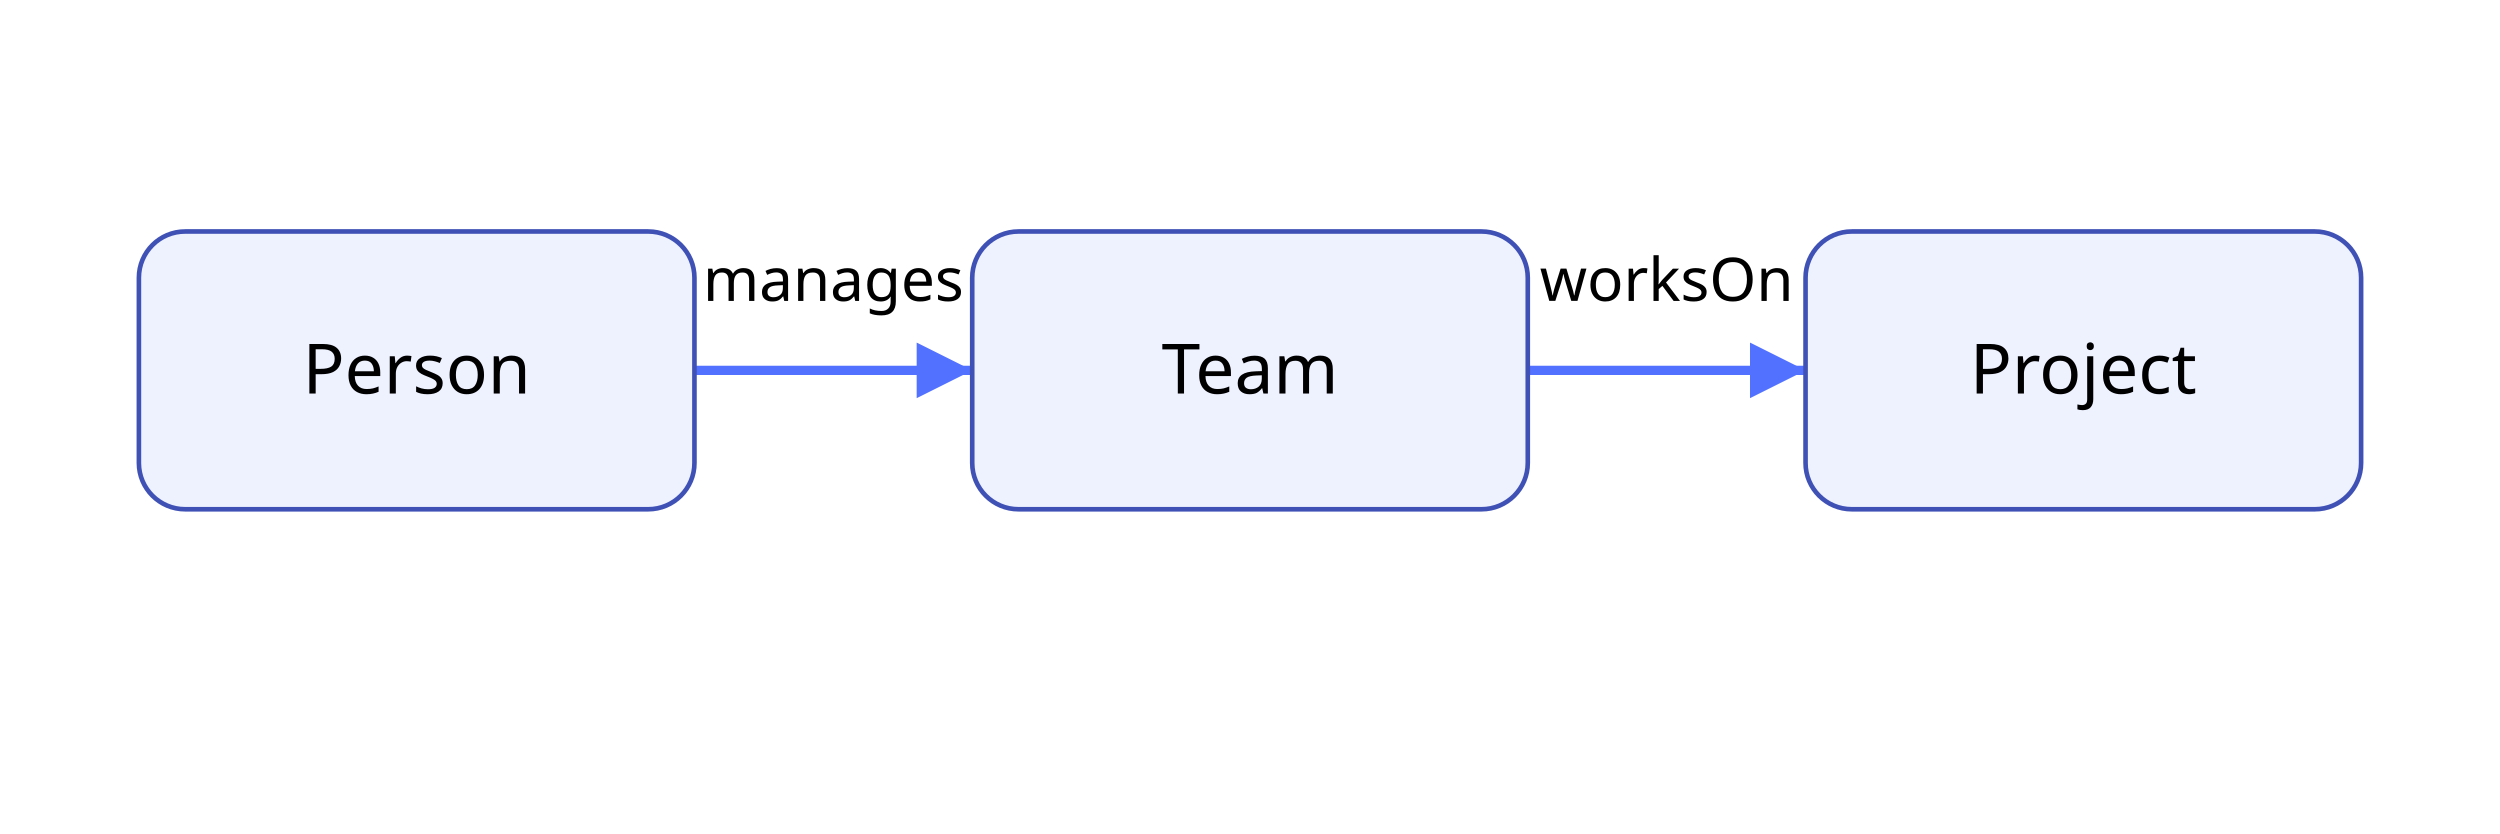
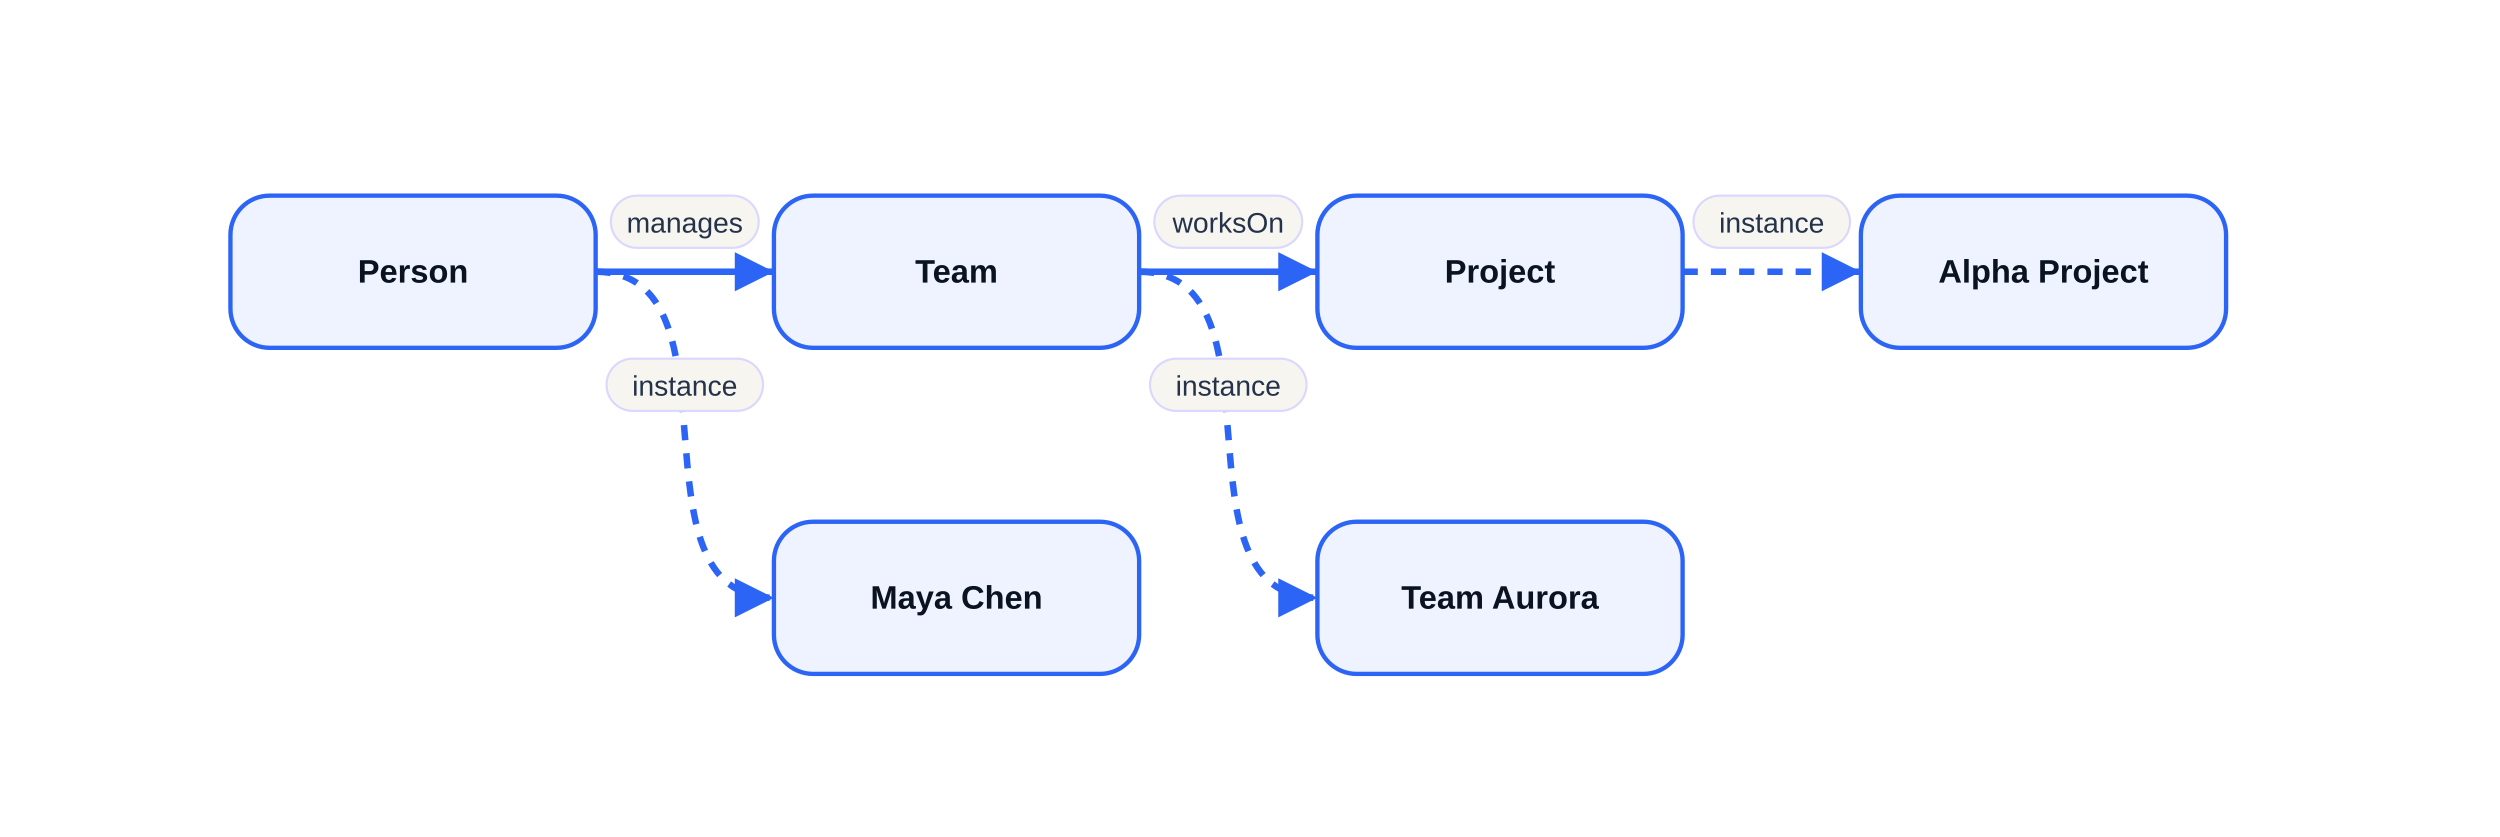
- <svg xmlns="http://www.w3.org/2000/svg" viewBox="0 0 540 180" role="img" aria-labelledby="title desc">
-   <line x1="150" y1="80" x2="210" y2="80" stroke="#5271ff" stroke-width="2" marker-end="url(#arrow)" />
-   <text x="180.0" y="65" text-anchor="middle" font-family="sans-serif" font-size="13">manages</text>
-   <line x1="330" y1="80" x2="390" y2="80" stroke="#5271ff" stroke-width="2" marker-end="url(#arrow)" />
-   <text x="360.0" y="65" text-anchor="middle" font-family="sans-serif" font-size="13">worksOn</text>
-   <rect x="30" y="50" width="120" height="60" rx="10" fill="#eef2ff" stroke="#3f51b5" />
-   <text x="90" y="85" text-anchor="middle" font-family="sans-serif" font-size="15">Person</text>
-   <rect x="210" y="50" width="120" height="60" rx="10" fill="#eef2ff" stroke="#3f51b5" />
-   <text x="270" y="85" text-anchor="middle" font-family="sans-serif" font-size="15">Team</text>
-   <rect x="390" y="50" width="120" height="60" rx="10" fill="#eef2ff" stroke="#3f51b5" />
-   <text x="450" y="85" text-anchor="middle" font-family="sans-serif" font-size="15">Project</text>
+ <svg xmlns="http://www.w3.org/2000/svg" viewBox="0 0 1150 385" role="img" aria-labelledby="title desc">
  <defs>
    <marker id="arrow" markerWidth="8" markerHeight="8" refX="6" refY="3" orient="auto">
-       <path d="M0,0 L0,6 L6,3 z" fill="#5271ff" />
+       <path d="M0,0 L0,6 L6,3 z" fill="#2C64F5" />
    </marker>
  </defs>
+   <path d="M 274 125 C 344 125, 286 125, 356 125" fill="none" stroke="#2C64F5" stroke-width="3" marker-end="url(#arrow)" data-edge="0" data-source="Person" data-relation="manages" data-target="Team" data-kind="solid" />
+   <rect x="281.0" y="90.0" width="68" height="24" rx="12" fill="#F7F5EF" stroke="#DCD7FE" />
+   <text x="315.0" y="107.0" text-anchor="middle" font-family="Arial,sans-serif" font-size="13" fill="#24324A">manages</text>
+   <path d="M 524 125 C 594 125, 536 125, 606 125" fill="none" stroke="#2C64F5" stroke-width="3" marker-end="url(#arrow)" data-edge="1" data-source="Team" data-relation="worksOn" data-target="Project" data-kind="solid" />
+   <rect x="531.0" y="90.0" width="68" height="24" rx="12" fill="#F7F5EF" stroke="#DCD7FE" />
+   <text x="565.0" y="107.0" text-anchor="middle" font-family="Arial,sans-serif" font-size="13" fill="#24324A">worksOn</text>
+   <path d="M 274 125 C 344 125, 286 275, 356 275" fill="none" stroke="#2C64F5" stroke-width="3" stroke-dasharray="7 6" marker-end="url(#arrow)" data-edge="2" data-source="Person" data-relation="instance" data-target="Maya" data-kind="dotted" />
+   <rect x="279.0" y="165.0" width="72" height="24" rx="12" fill="#F7F5EF" stroke="#DCD7FE" />
+   <text x="315.0" y="182.0" text-anchor="middle" font-family="Arial,sans-serif" font-size="13" fill="#24324A">instance</text>
+   <path d="M 524 125 C 594 125, 536 275, 606 275" fill="none" stroke="#2C64F5" stroke-width="3" stroke-dasharray="7 6" marker-end="url(#arrow)" data-edge="3" data-source="Team" data-relation="instance" data-target="Aurora" data-kind="dotted" />
+   <rect x="529.0" y="165.0" width="72" height="24" rx="12" fill="#F7F5EF" stroke="#DCD7FE" />
+   <text x="565.0" y="182.0" text-anchor="middle" font-family="Arial,sans-serif" font-size="13" fill="#24324A">instance</text>
+   <path d="M 774 125 C 844 125, 786 125, 856 125" fill="none" stroke="#2C64F5" stroke-width="3" stroke-dasharray="7 6" marker-end="url(#arrow)" data-edge="4" data-source="Project" data-relation="instance" data-target="Alpha" data-kind="dotted" />
+   <rect x="779.0" y="90.0" width="72" height="24" rx="12" fill="#F7F5EF" stroke="#DCD7FE" />
+   <text x="815.0" y="107.0" text-anchor="middle" font-family="Arial,sans-serif" font-size="13" fill="#24324A">instance</text>
+   <rect x="106" y="90.0" width="168" height="70" rx="18" fill="#EEF3FF" stroke="#2C64F5" stroke-width="2" />
+   <text x="190" y="130.0" text-anchor="middle" font-family="Arial,sans-serif" font-size="15" font-weight="600" fill="#0B1220">Person</text>
+   <rect x="356" y="90.0" width="168" height="70" rx="18" fill="#EEF3FF" stroke="#2C64F5" stroke-width="2" />
+   <text x="440" y="130.0" text-anchor="middle" font-family="Arial,sans-serif" font-size="15" font-weight="600" fill="#0B1220">Team</text>
+   <rect x="356" y="240.0" width="168" height="70" rx="18" fill="#EEF3FF" stroke="#2C64F5" stroke-width="2" />
+   <text x="440" y="280.0" text-anchor="middle" font-family="Arial,sans-serif" font-size="15" font-weight="600" fill="#0B1220">Maya Chen</text>
+   <rect x="606" y="90.0" width="168" height="70" rx="18" fill="#EEF3FF" stroke="#2C64F5" stroke-width="2" />
+   <text x="690" y="130.0" text-anchor="middle" font-family="Arial,sans-serif" font-size="15" font-weight="600" fill="#0B1220">Project</text>
+   <rect x="606" y="240.0" width="168" height="70" rx="18" fill="#EEF3FF" stroke="#2C64F5" stroke-width="2" />
+   <text x="690" y="280.0" text-anchor="middle" font-family="Arial,sans-serif" font-size="15" font-weight="600" fill="#0B1220">Team Aurora</text>
+   <rect x="856" y="90.0" width="168" height="70" rx="18" fill="#EEF3FF" stroke="#2C64F5" stroke-width="2" />
+   <text x="940" y="130.0" text-anchor="middle" font-family="Arial,sans-serif" font-size="15" font-weight="600" fill="#0B1220">Alpha Project</text>
</svg>
